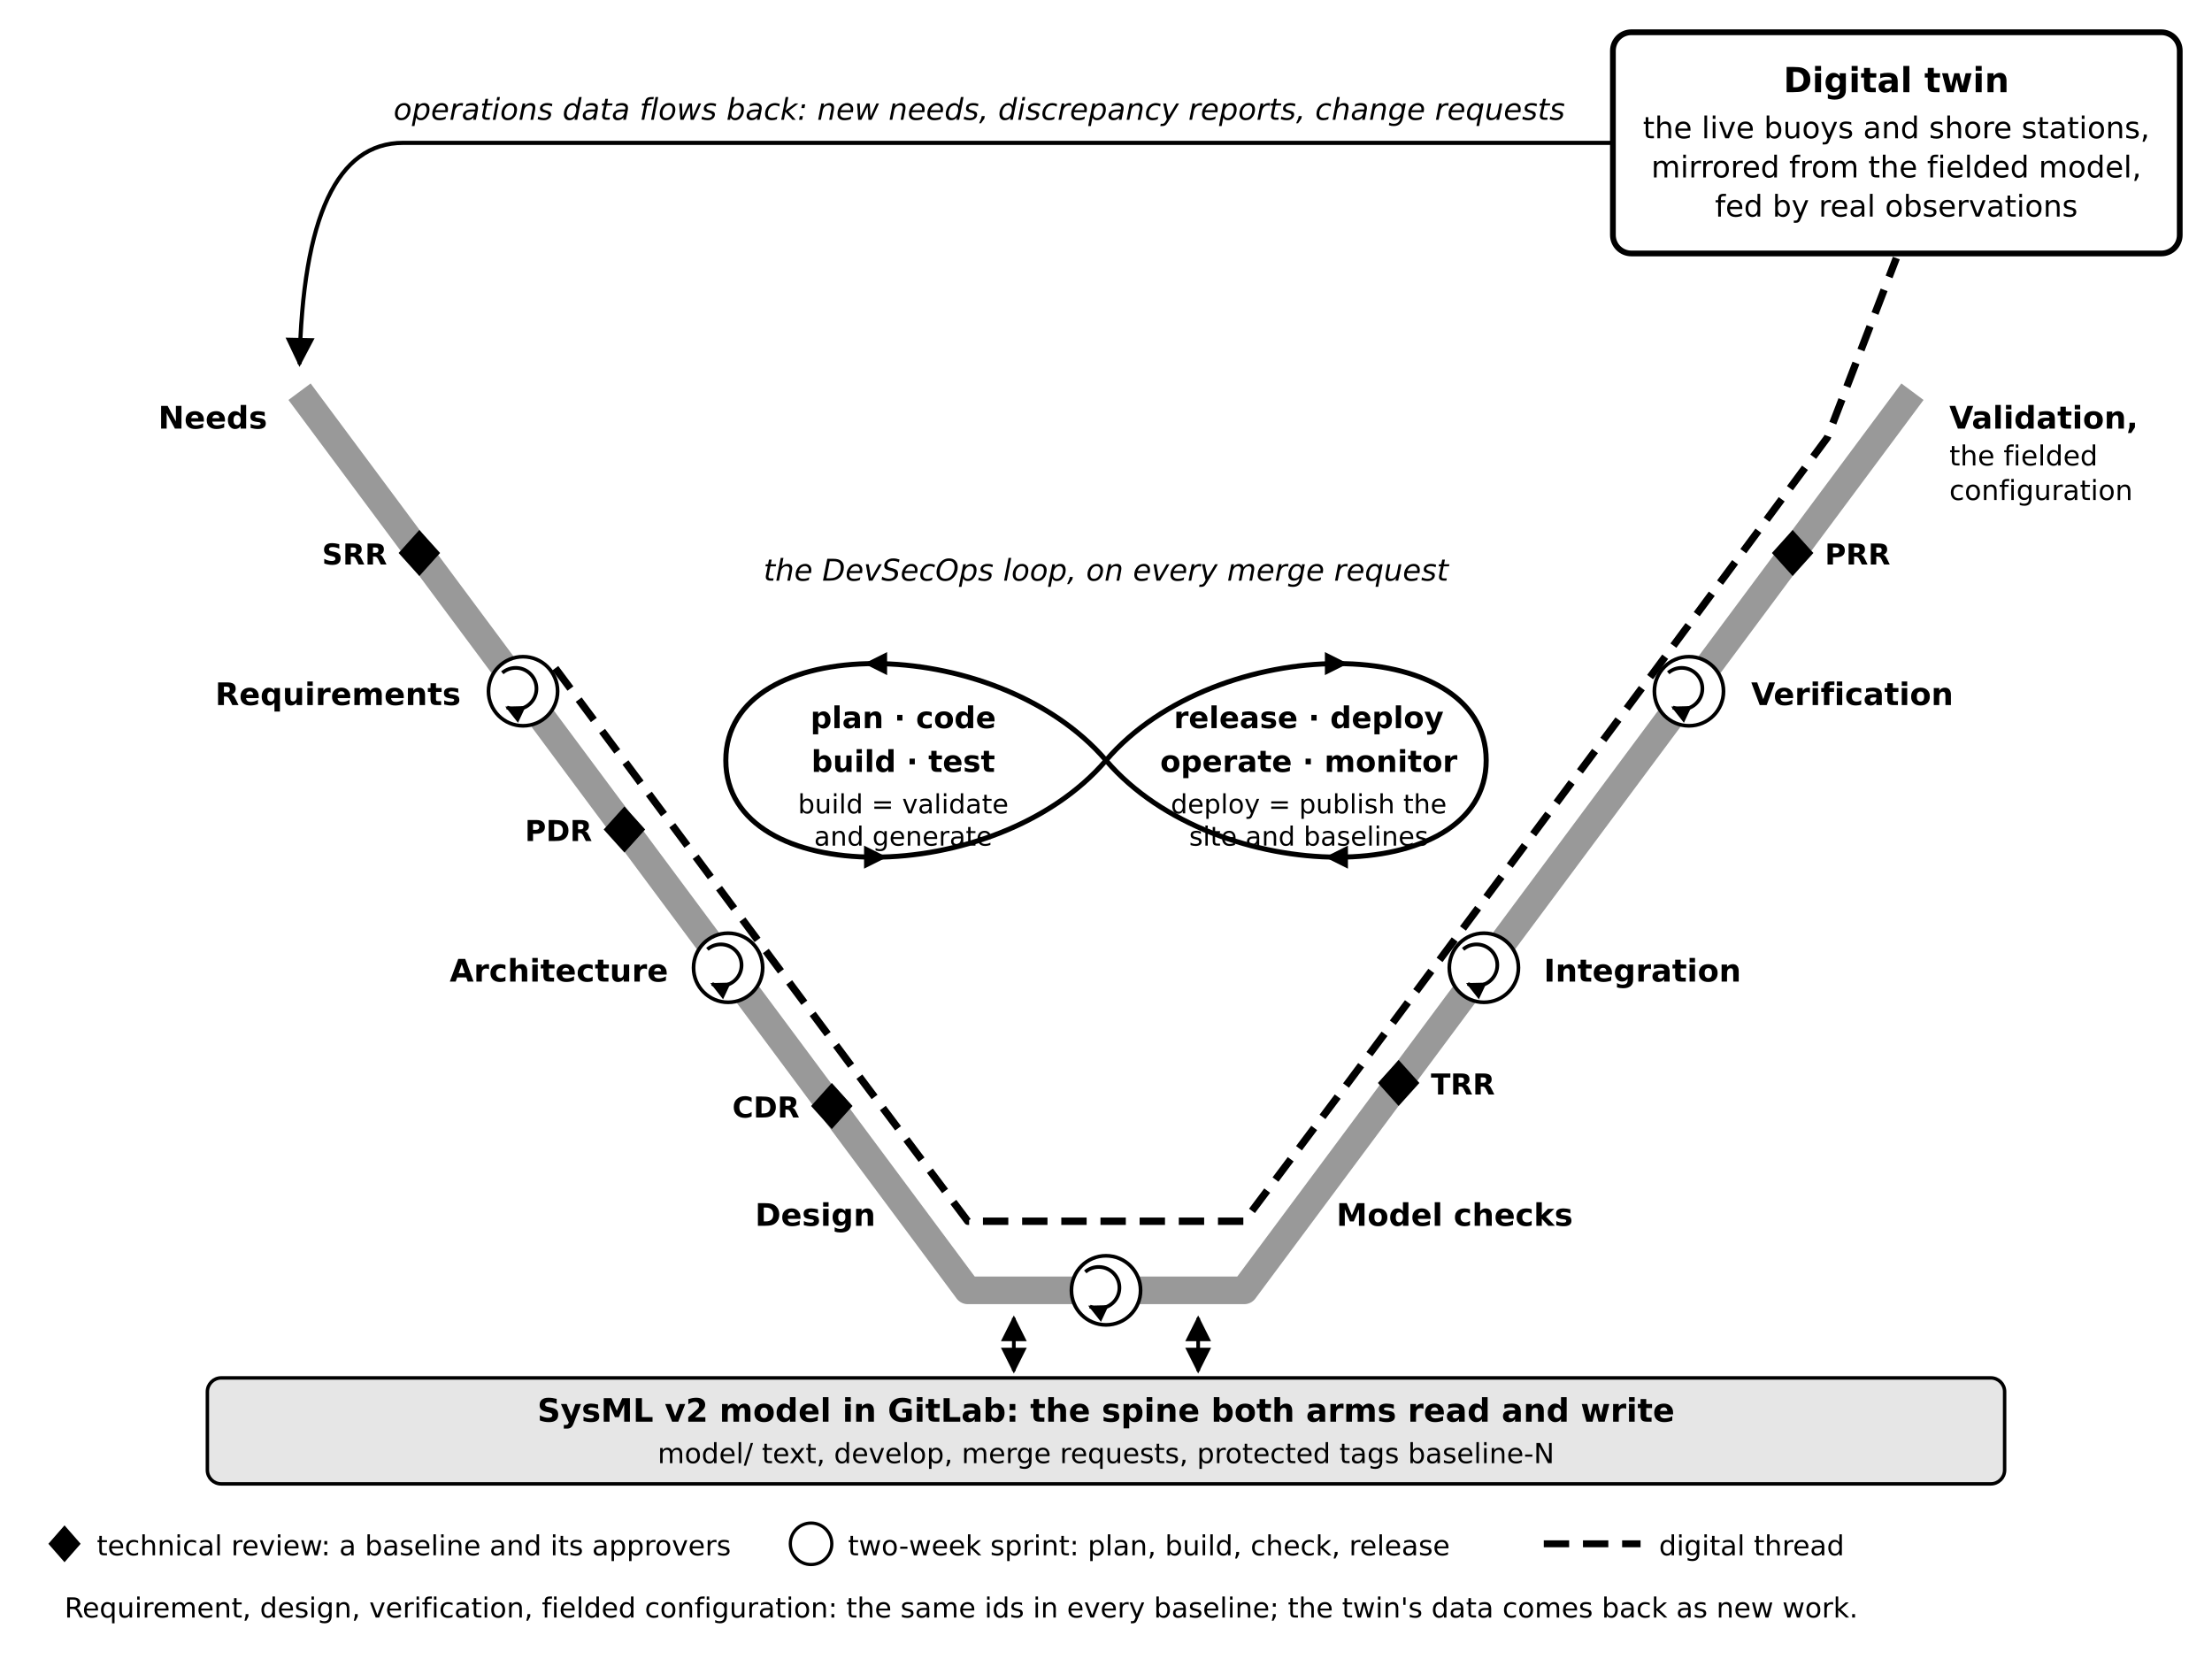
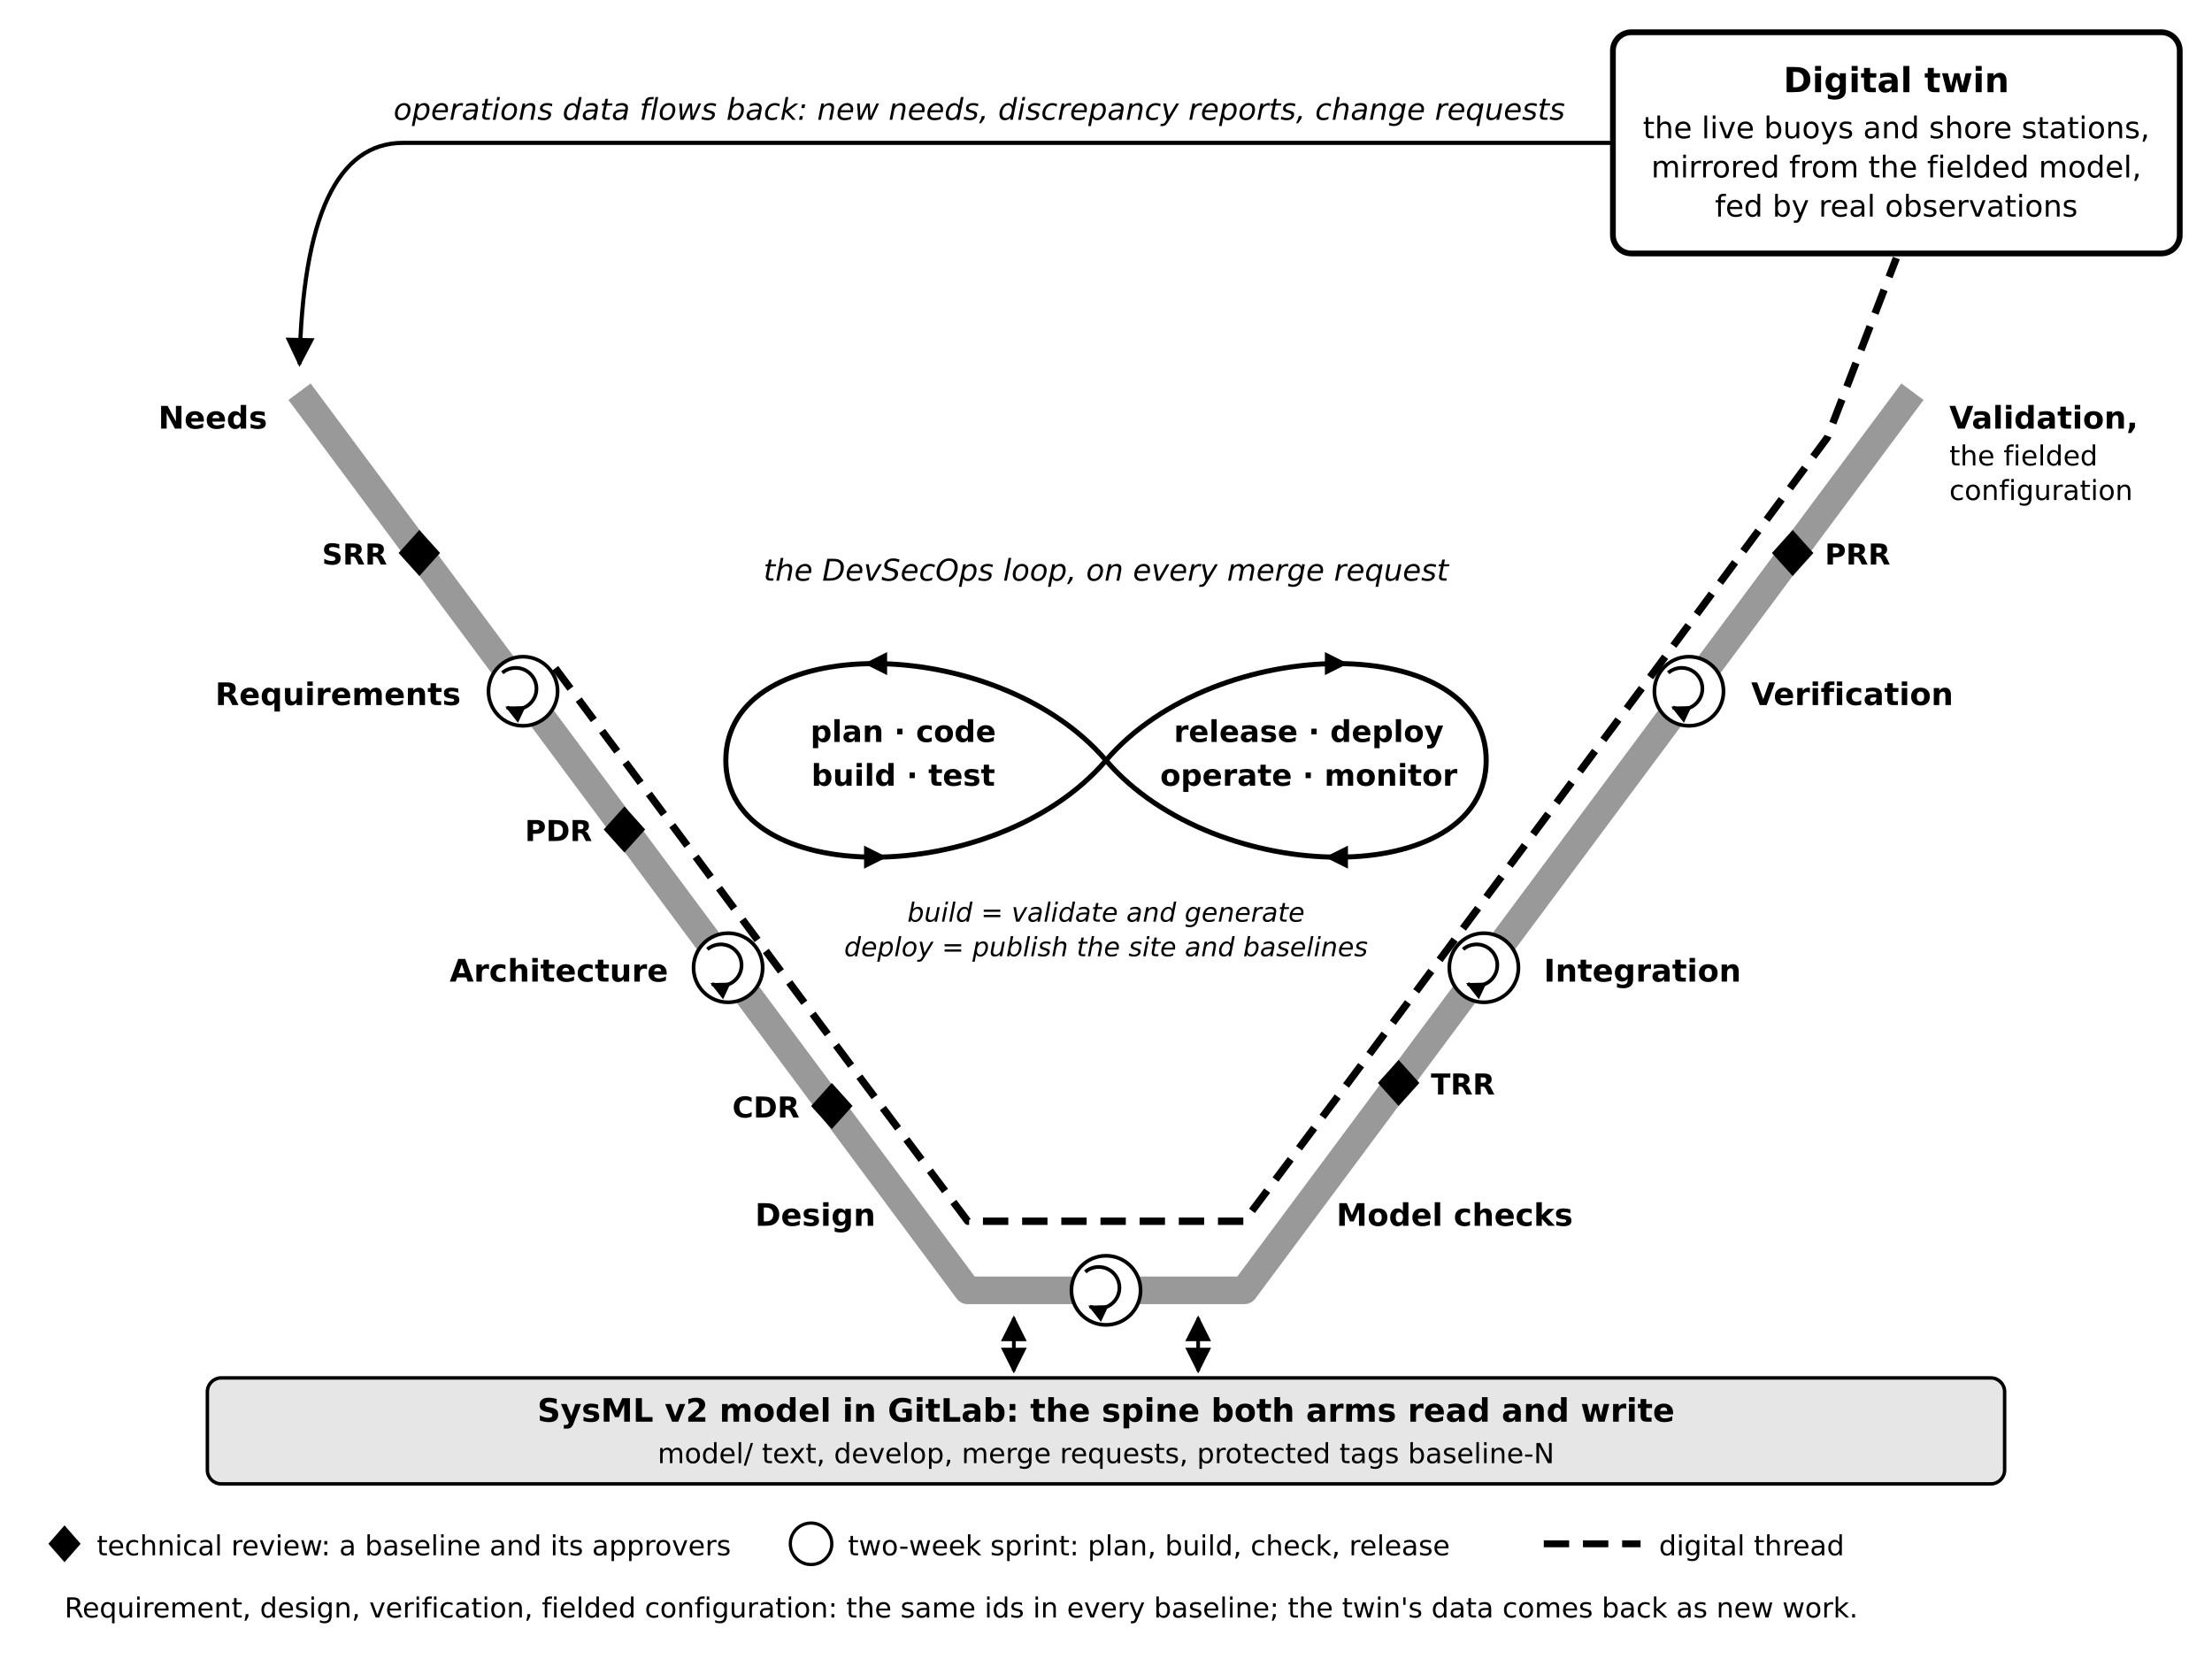
<svg xmlns="http://www.w3.org/2000/svg" width="960" height="720" viewBox="0 0 960 720" font-family="DejaVu Sans, Helvetica, Arial, sans-serif" font-size="13">
  <defs>
    <marker id="twin-ar" viewBox="0 0 10 10" refX="9" refY="5" markerWidth="7" markerHeight="7" orient="auto-start-reverse">
      <path d="M0 0 L10 5 L0 10 z" fill="#000" />
    </marker>
    <marker id="twin-ars" viewBox="0 0 10 10" refX="9" refY="5" markerWidth="5" markerHeight="5" orient="auto">
      <path d="M0 0 L10 5 L0 10 z" fill="#000" />
    </marker>
  </defs>
  <rect x="0" y="0" width="960" height="720" fill="#fff" />
  <rect x="700" y="14" width="246" height="96" rx="8" fill="#fff" stroke="#000" stroke-width="2.5" />
  <text x="823" y="40" text-anchor="middle" font-weight="bold" font-size="15">Digital twin</text>
  <text x="823" y="60" text-anchor="middle">the live buoys and shore stations,</text>
  <text x="823" y="77" text-anchor="middle">mirrored from the fielded model,</text>
  <text x="823" y="94" text-anchor="middle">fed by real observations</text>
  <path d="M700 62 L175 62 Q132 62 130 158" fill="none" stroke="#000" stroke-width="1.8" marker-end="url(#twin-ar)" />
  <text x="425" y="52" text-anchor="middle" font-style="italic">operations data flows back: new needs, discrepancy reports, change requests</text>
  <polyline points="130,170 420,560 540,560 830,170" fill="none" stroke="#999" stroke-width="12" stroke-linejoin="round" />
  <g font-size="13.5" font-weight="bold">
    <text x="116" y="186" text-anchor="end">Needs</text>
    <text x="200" y="306" text-anchor="end">Requirements</text>
    <text x="290" y="426" text-anchor="end">Architecture</text>
    <text x="380" y="532" text-anchor="end">Design</text>
    <text x="580" y="532">Model checks</text>
    <text x="670" y="426">Integration</text>
    <text x="760" y="306">Verification</text>
    <text x="846" y="186">Validation,</text>
  </g>
  <g font-size="12">
    <text x="846" y="202">the fielded</text>
    <text x="846" y="217">configuration</text>
  </g>
  <g fill="#000">
    <path d="M182 230 l9 10 l-9 10 l-9 -10 z" />
    <path d="M271 350 l9 10 l-9 10 l-9 -10 z" />
    <path d="M361 470 l9 10 l-9 10 l-9 -10 z" />
    <path d="M607 460 l9 10 l-9 10 l-9 -10 z" />
    <path d="M778 230 l9 10 l-9 10 l-9 -10 z" />
  </g>
  <g font-weight="bold" font-size="12.5">
    <text x="168" y="245" text-anchor="end">SRR</text>
    <text x="257" y="365" text-anchor="end">PDR</text>
    <text x="347" y="485" text-anchor="end">CDR</text>
    <text x="621" y="475">TRR</text>
    <text x="792" y="245">PRR</text>
  </g>
  <g fill="#fff" stroke="#000" stroke-width="1.6">
    <circle cx="227" cy="300" r="15" />
    <circle cx="316" cy="420" r="15" />
    <circle cx="480" cy="560" r="15" />
    <circle cx="644" cy="420" r="15" />
    <circle cx="733" cy="300" r="15" />
  </g>
  <g fill="none" stroke="#000" stroke-width="1.6" marker-end="url(#twin-ars)">
    <path d="M218 292 A9 9 0 1 1 220 307" />
    <path d="M307 412 A9 9 0 1 1 309 427" />
    <path d="M471 552 A9 9 0 1 1 473 567" />
    <path d="M635 412 A9 9 0 1 1 637 427" />
    <path d="M724 292 A9 9 0 1 1 726 307" />
  </g>
  <text x="480" y="252" text-anchor="middle" font-style="italic">the DevSecOps loop, on every merge request</text>
  <path d="M480 330 C432 274 315 274 315 330 C315 386 432 386 480 330 C528 274 645 274 645 330 C645 386 528 386 480 330 Z" fill="none" stroke="#000" stroke-width="2.2" />
  <g fill="#000">
    <path d="M375 288 l10 -5 l0 10 z" />
    <path d="M385 372 l-10 -5 l0 10 z" />
    <path d="M585 288 l-10 -5 l0 10 z" />
    <path d="M575 372 l10 -5 l0 10 z" />
  </g>
  <g text-anchor="middle">
-     <text x="392" y="316" font-weight="bold">plan · code</text>
-     <text x="392" y="335" font-weight="bold">build · test</text>
-     <text x="392" y="353" font-size="11.5">build = validate</text>
-     <text x="392" y="367" font-size="11.5">and generate</text>
-     <text x="568" y="316" font-weight="bold">release · deploy</text>
-     <text x="568" y="335" font-weight="bold">operate · monitor</text>
-     <text x="568" y="353" font-size="11.5">deploy = publish the</text>
-     <text x="568" y="367" font-size="11.5">site and baselines</text>
+     <text x="392" y="322" font-weight="bold">plan · code</text>
+     <text x="392" y="341" font-weight="bold">build · test</text>
+     <text x="480" y="400" font-size="11.5" font-style="italic">build = validate and generate</text>
+     <text x="568" y="322" font-weight="bold">release · deploy</text>
+     <text x="568" y="341" font-weight="bold">operate · monitor</text>
+     <text x="480" y="415" font-size="11.5" font-style="italic">deploy = publish the site and baselines</text>
  </g>
  <polyline points="241,290 375,470 420,530 540,530 585,470 719,290 793,190 823,112" fill="none" stroke="#000" stroke-width="3.2" stroke-dasharray="11 6" stroke-linejoin="round" />
  <rect x="90" y="598" width="780" height="46" rx="6" fill="#e6e6e6" stroke="#000" stroke-width="1.5" />
  <text x="480" y="617" text-anchor="middle" font-weight="bold" font-size="14">SysML v2 model in GitLab: the spine both arms read and write</text>
  <text x="480" y="635" text-anchor="middle" font-size="12">model/ text, develop, merge requests, protected tags baseline-N</text>
  <g stroke="#000" stroke-width="1.6" marker-start="url(#twin-ar)" marker-end="url(#twin-ar)">
    <line x1="440" y1="595" x2="440" y2="572" />
    <line x1="520" y1="595" x2="520" y2="572" />
  </g>
  <g font-size="12">
    <path d="M28 662 l7 8 l-7 8 l-7 -8 z" fill="#000" />
    <text x="42" y="675">technical review: a baseline and its approvers</text>
    <circle cx="352" cy="670" r="9" fill="#fff" stroke="#000" stroke-width="1.4" />
    <text x="368" y="675">two-week sprint: plan, build, check, release</text>
    <line x1="670" y1="670" x2="712" y2="670" stroke="#000" stroke-width="3" stroke-dasharray="11 6" />
    <text x="720" y="675">digital thread</text>
    <text x="28" y="702">Requirement, design, verification, fielded configuration: the same ids in every baseline; the twin's data comes back as new work.</text>
  </g>
</svg>
